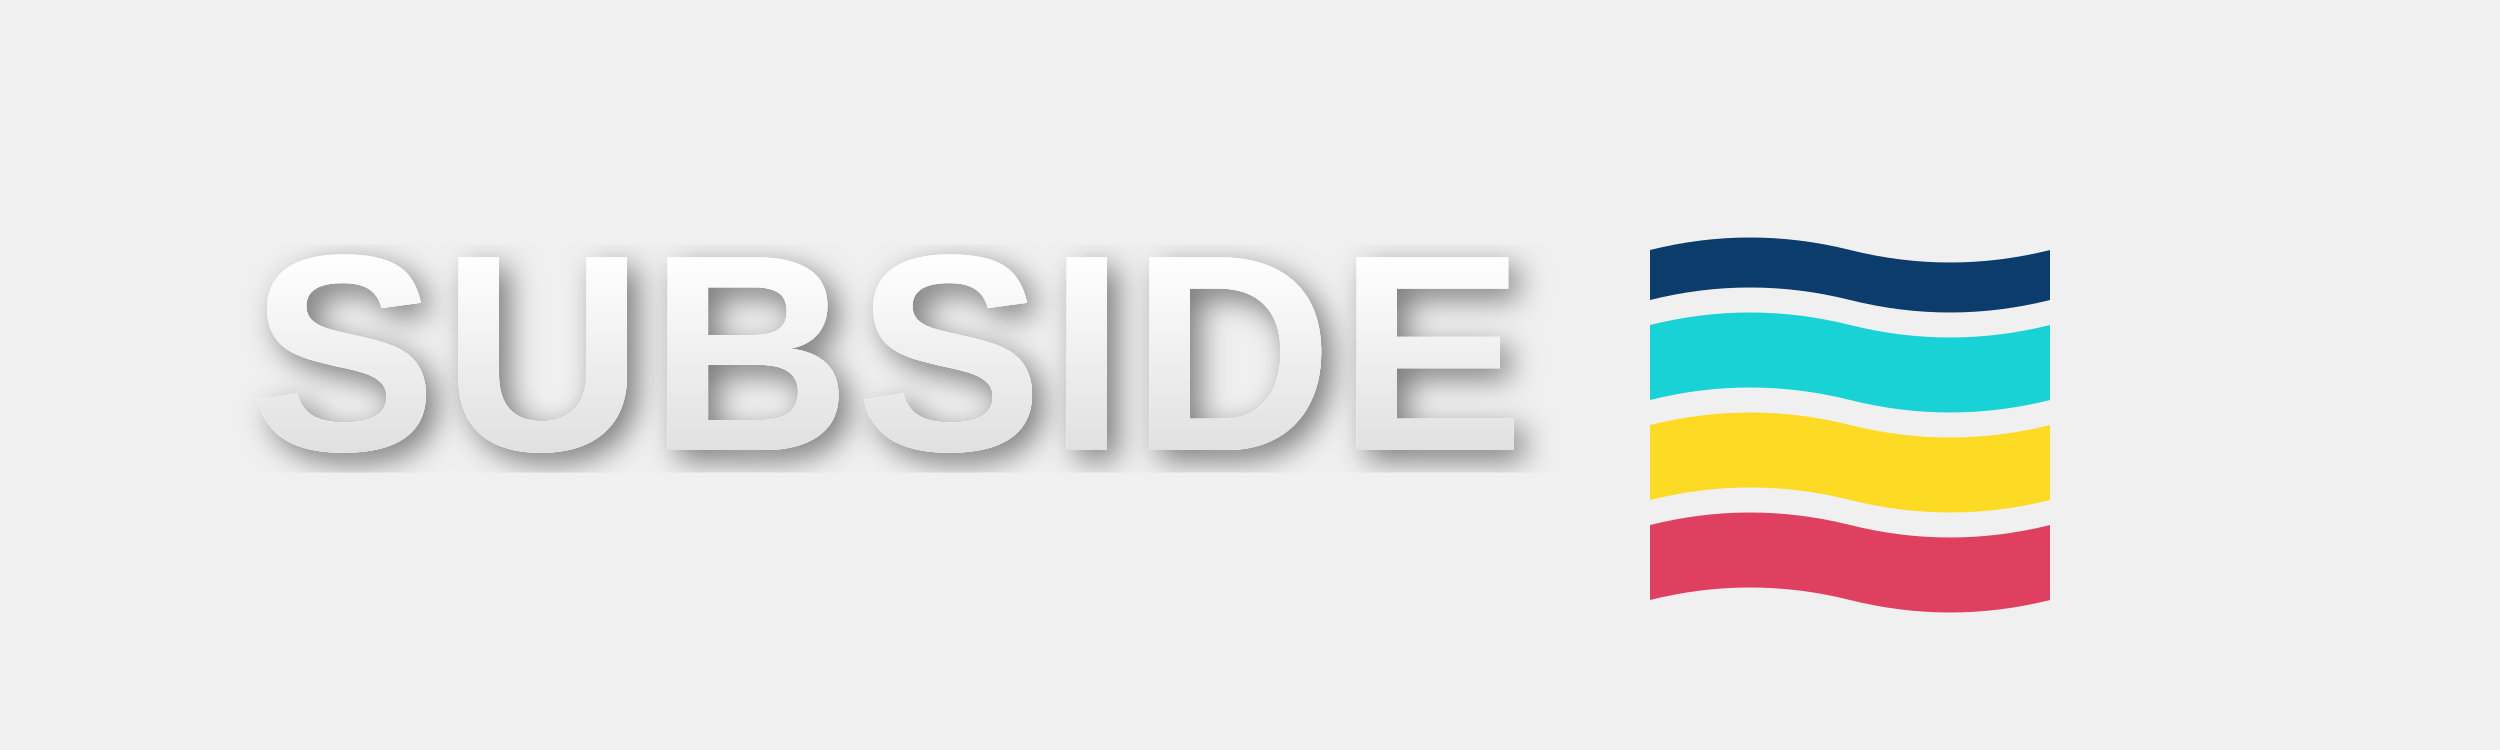
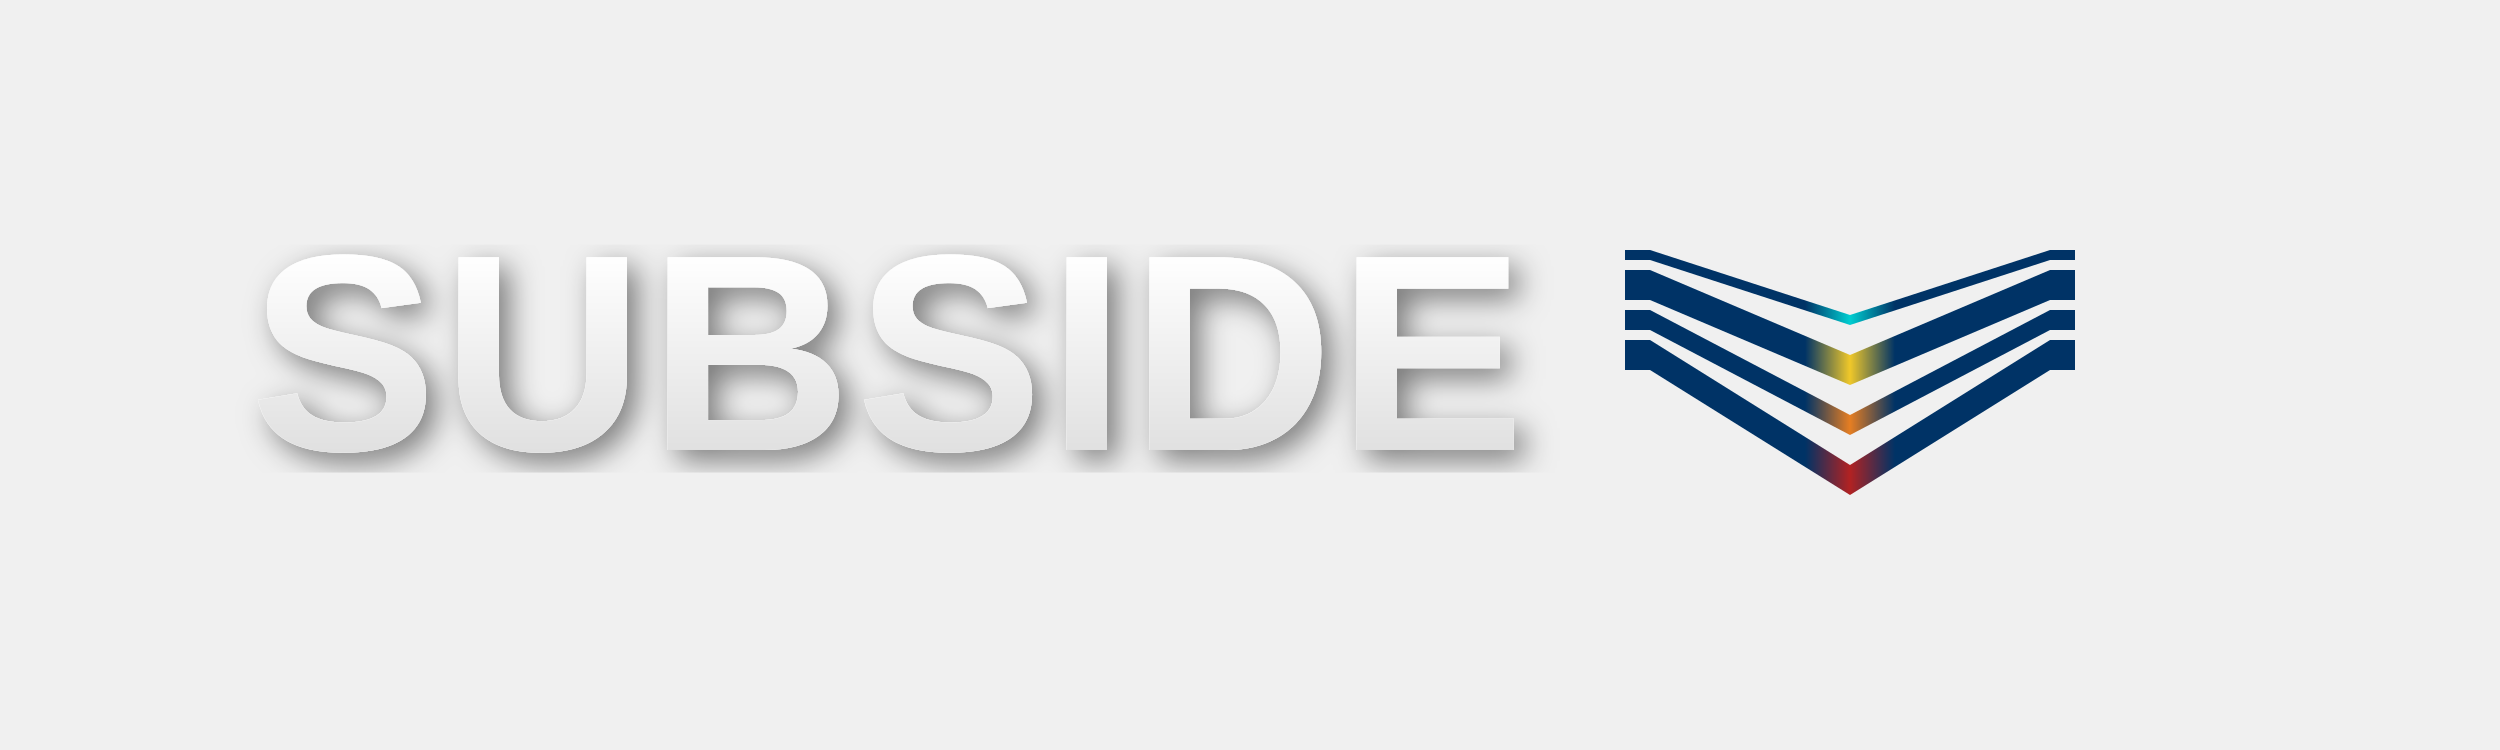
<svg xmlns="http://www.w3.org/2000/svg" viewBox="0 0 500 150">
  <defs>
    <filter id="textShadow">
      <feDropShadow dx="2" dy="2" stdDeviation="3" flood-opacity="0.5" />
    </filter>
  </defs>
  <text x="50" y="90" font-family="'Segoe UI', 'Helvetica Neue', Arial, sans-serif" font-size="56" font-weight="700" fill="white" letter-spacing="1" filter="url(#textShadow)">
    SUBSIDE
  </text>
-   <g transform="translate(330, 30)">
-     <path d="M 0 20 Q 20 15, 40 20 T 80 20 L 80 30 Q 60 35, 40 30 T 0 30 Z" fill="#003366" opacity="0.95" />
-     <path d="M 0 35 Q 20 30, 40 35 T 80 35 L 80 50 Q 60 55, 40 50 T 0 50 Z" fill="#00CED1" opacity="0.9" />
-     <path d="M 0 55 Q 20 50, 40 55 T 80 55 L 80 70 Q 60 75, 40 70 T 0 70 Z" fill="#FFD700" opacity="0.85" />
-     <path d="M 0 75 Q 20 70, 40 75 T 80 75 L 80 90 Q 60 95, 40 90 T 0 90 Z" fill="#DC143C" opacity="0.8" />
+   <defs>
+     <linearGradient id="wave1Gradient" x1="0%" y1="0%" x2="100%" y2="0%">
+       <stop offset="0%" style="stop-color:#003366;stop-opacity:1" />
+       <stop offset="40%" style="stop-color:#003366;stop-opacity:1" />
+       <stop offset="50%" style="stop-color:#00CED1;stop-opacity:1" />
+       <stop offset="60%" style="stop-color:#003366;stop-opacity:1" />
+       <stop offset="100%" style="stop-color:#003366;stop-opacity:1" />
+     </linearGradient>
+     <linearGradient id="wave2Gradient" x1="0%" y1="0%" x2="100%" y2="0%">
+       <stop offset="0%" style="stop-color:#003366;stop-opacity:1" />
+       <stop offset="40%" style="stop-color:#003366;stop-opacity:1" />
+       <stop offset="50%" style="stop-color:#F0C829;stop-opacity:1" />
+       <stop offset="60%" style="stop-color:#003366;stop-opacity:1" />
+       <stop offset="100%" style="stop-color:#003366;stop-opacity:1" />
+     </linearGradient>
+     <linearGradient id="wave3Gradient" x1="0%" y1="0%" x2="100%" y2="0%">
+       <stop offset="0%" style="stop-color:#003366;stop-opacity:1" />
+       <stop offset="40%" style="stop-color:#003366;stop-opacity:1" />
+       <stop offset="50%" style="stop-color:#E67E22;stop-opacity:1" />
+       <stop offset="60%" style="stop-color:#003366;stop-opacity:1" />
+       <stop offset="100%" style="stop-color:#003366;stop-opacity:1" />
+     </linearGradient>
+     <linearGradient id="wave4Gradient" x1="0%" y1="0%" x2="100%" y2="0%">
+       <stop offset="0%" style="stop-color:#003366;stop-opacity:1" />
+       <stop offset="40%" style="stop-color:#003366;stop-opacity:1" />
+       <stop offset="50%" style="stop-color:#B22222;stop-opacity:1" />
+       <stop offset="60%" style="stop-color:#003366;stop-opacity:1" />
+       <stop offset="100%" style="stop-color:#003366;stop-opacity:1" />
+     </linearGradient>
+   </defs>
+   <g transform="translate(330, 35)">
+     <path d="M -5 15 L 0 15 L 40 28 L 80 15 L 85 15 L 85 17 L 80 17 L 40 30 L 0 17 L -5 17 Z" fill="url(#wave1Gradient)" />
+     <path d="M -5 19 L 0 19 L 40 36 L 80 19 L 85 19 L 85 25 L 80 25 L 40 42 L 0 25 L -5 25 Z" fill="url(#wave2Gradient)" />
+     <path d="M -5 27 L 0 27 L 40 48 L 80 27 L 85 27 L 85 31 L 80 31 L 40 52 L 0 31 L -5 31 Z" fill="url(#wave3Gradient)" />
+     <path d="M -5 33 L 0 33 L 40 58 L 80 33 L 85 33 L 85 39 L 80 39 L 40 64 L 0 39 L -5 39 Z" fill="url(#wave4Gradient)" />
  </g>
  <defs>
    <linearGradient id="textGradient" x1="0%" y1="0%" x2="0%" y2="100%">
      <stop offset="0%" style="stop-color:#ffffff;stop-opacity:1" />
      <stop offset="100%" style="stop-color:#e0e0e0;stop-opacity:1" />
    </linearGradient>
  </defs>
  <text x="50" y="90" font-family="'Segoe UI', 'Helvetica Neue', Arial, sans-serif" font-size="56" font-weight="700" fill="url(#textGradient)" letter-spacing="1">
    SUBSIDE
  </text>
</svg>
